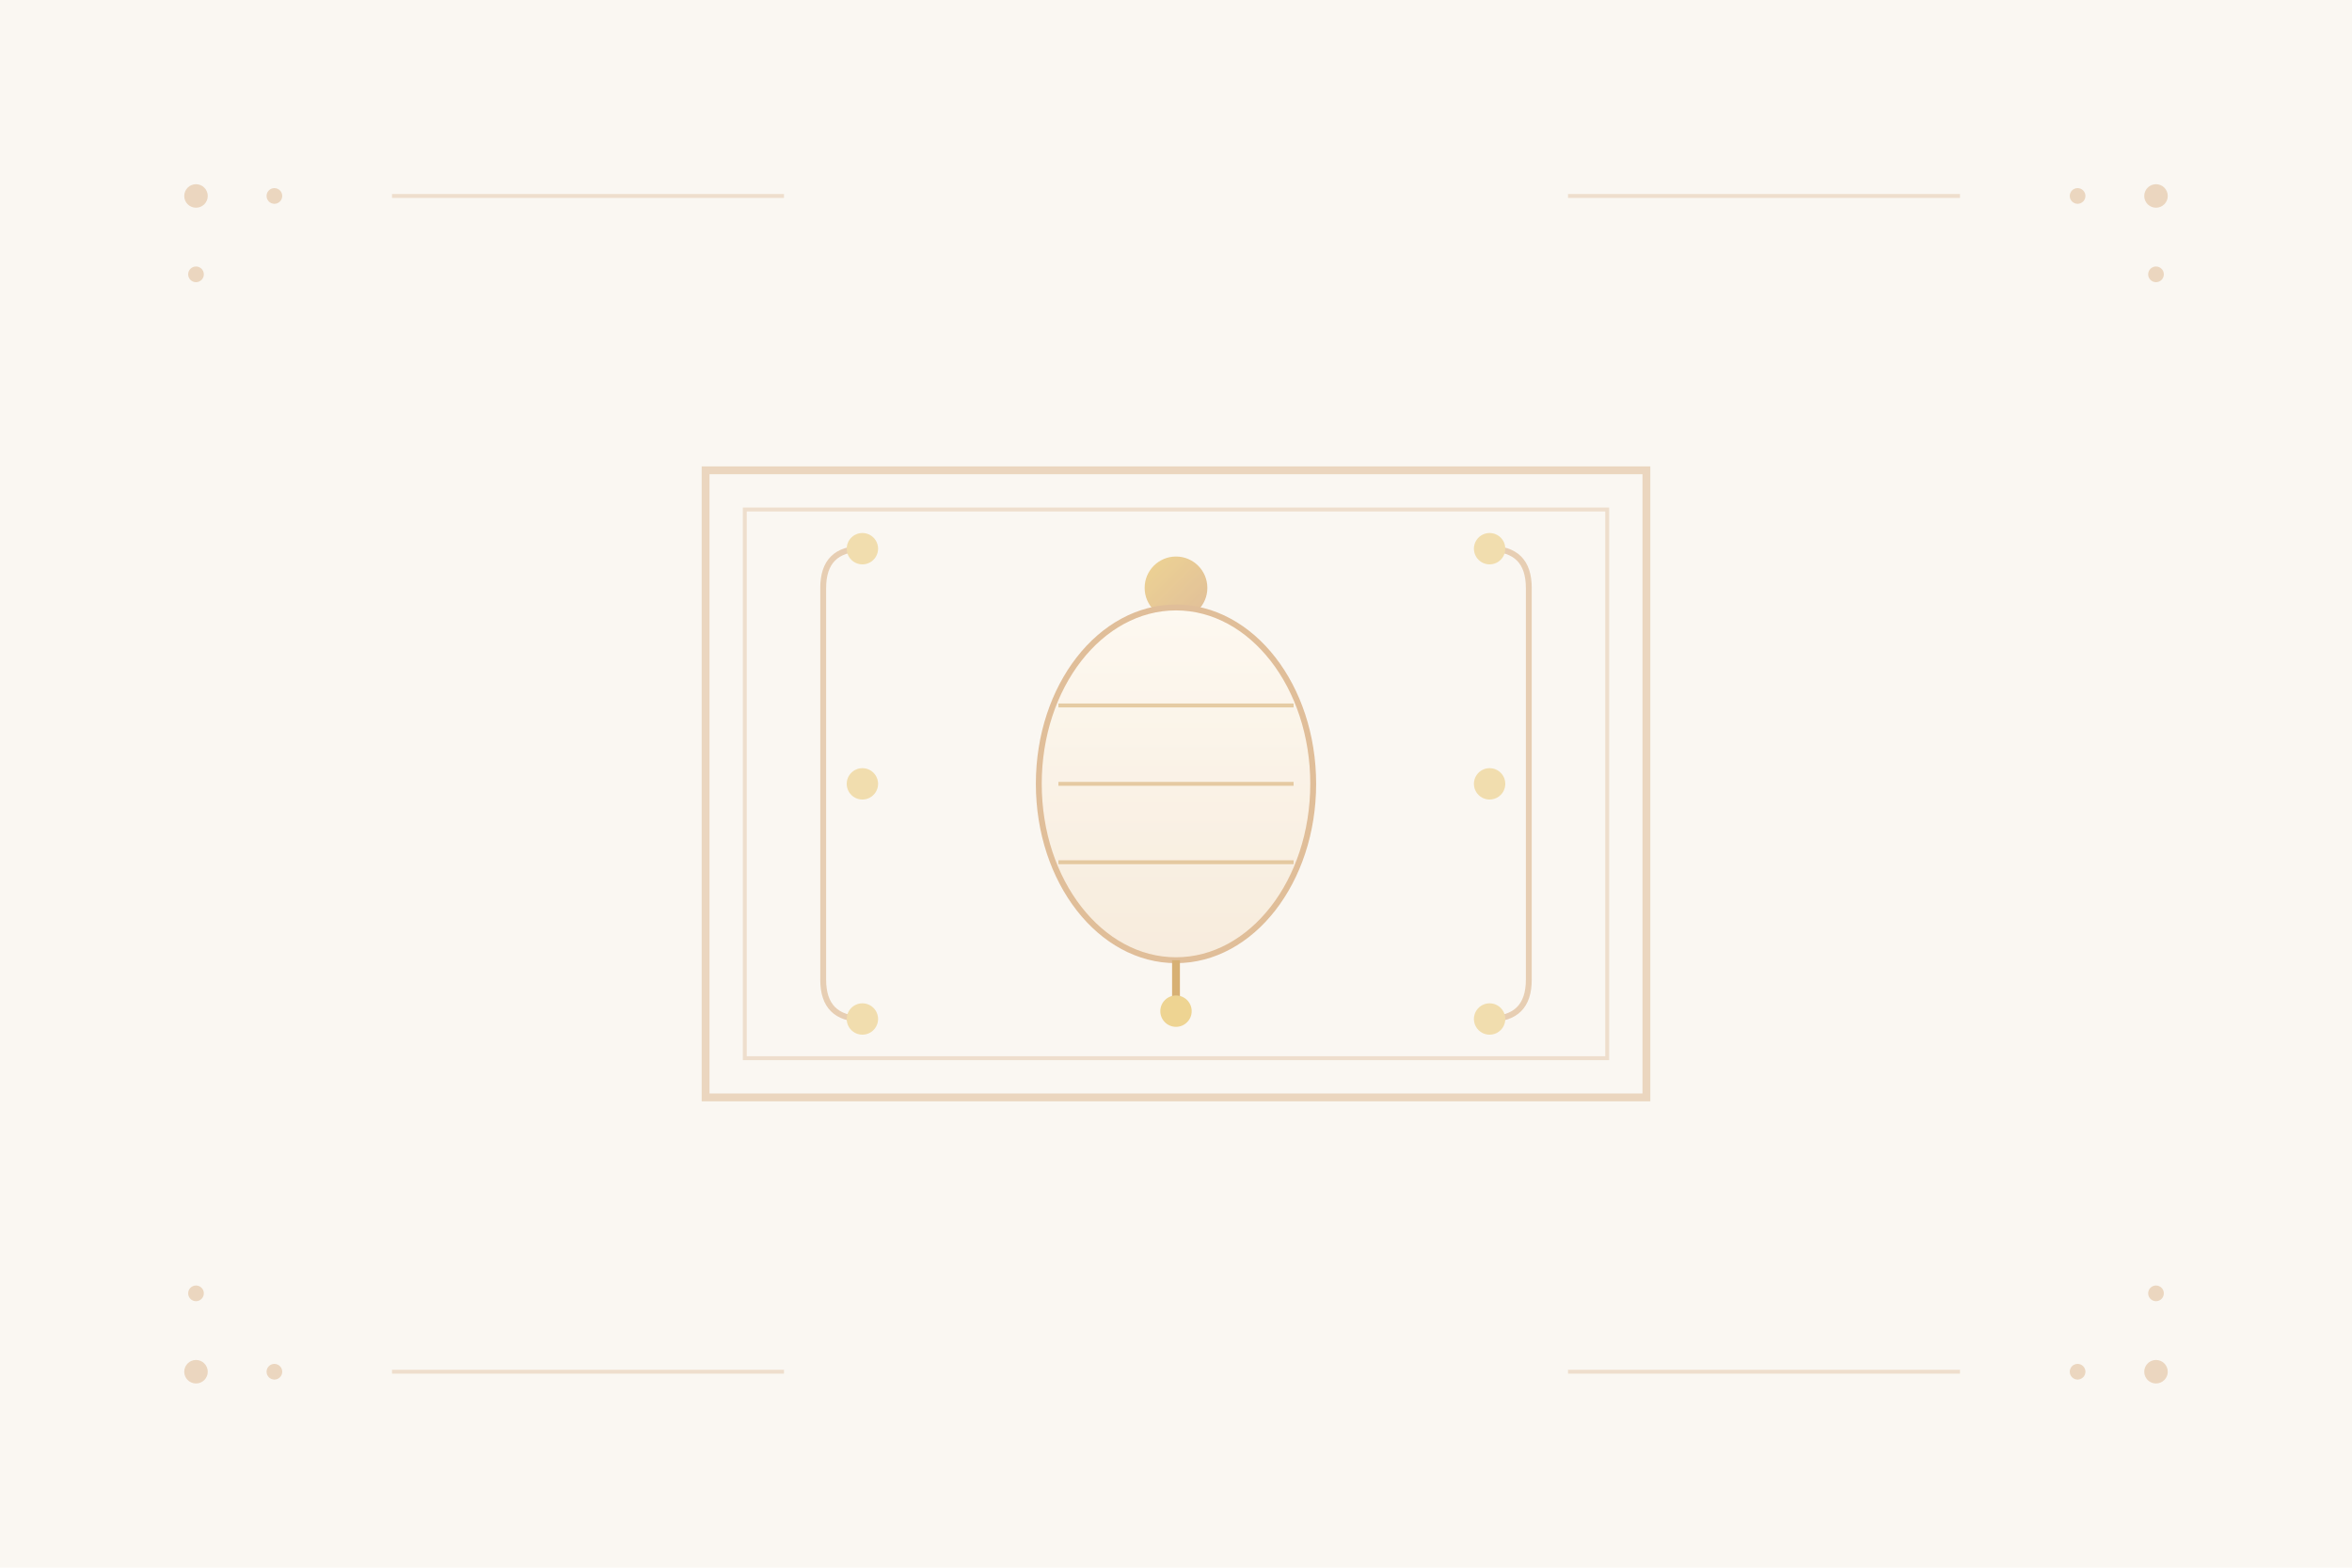
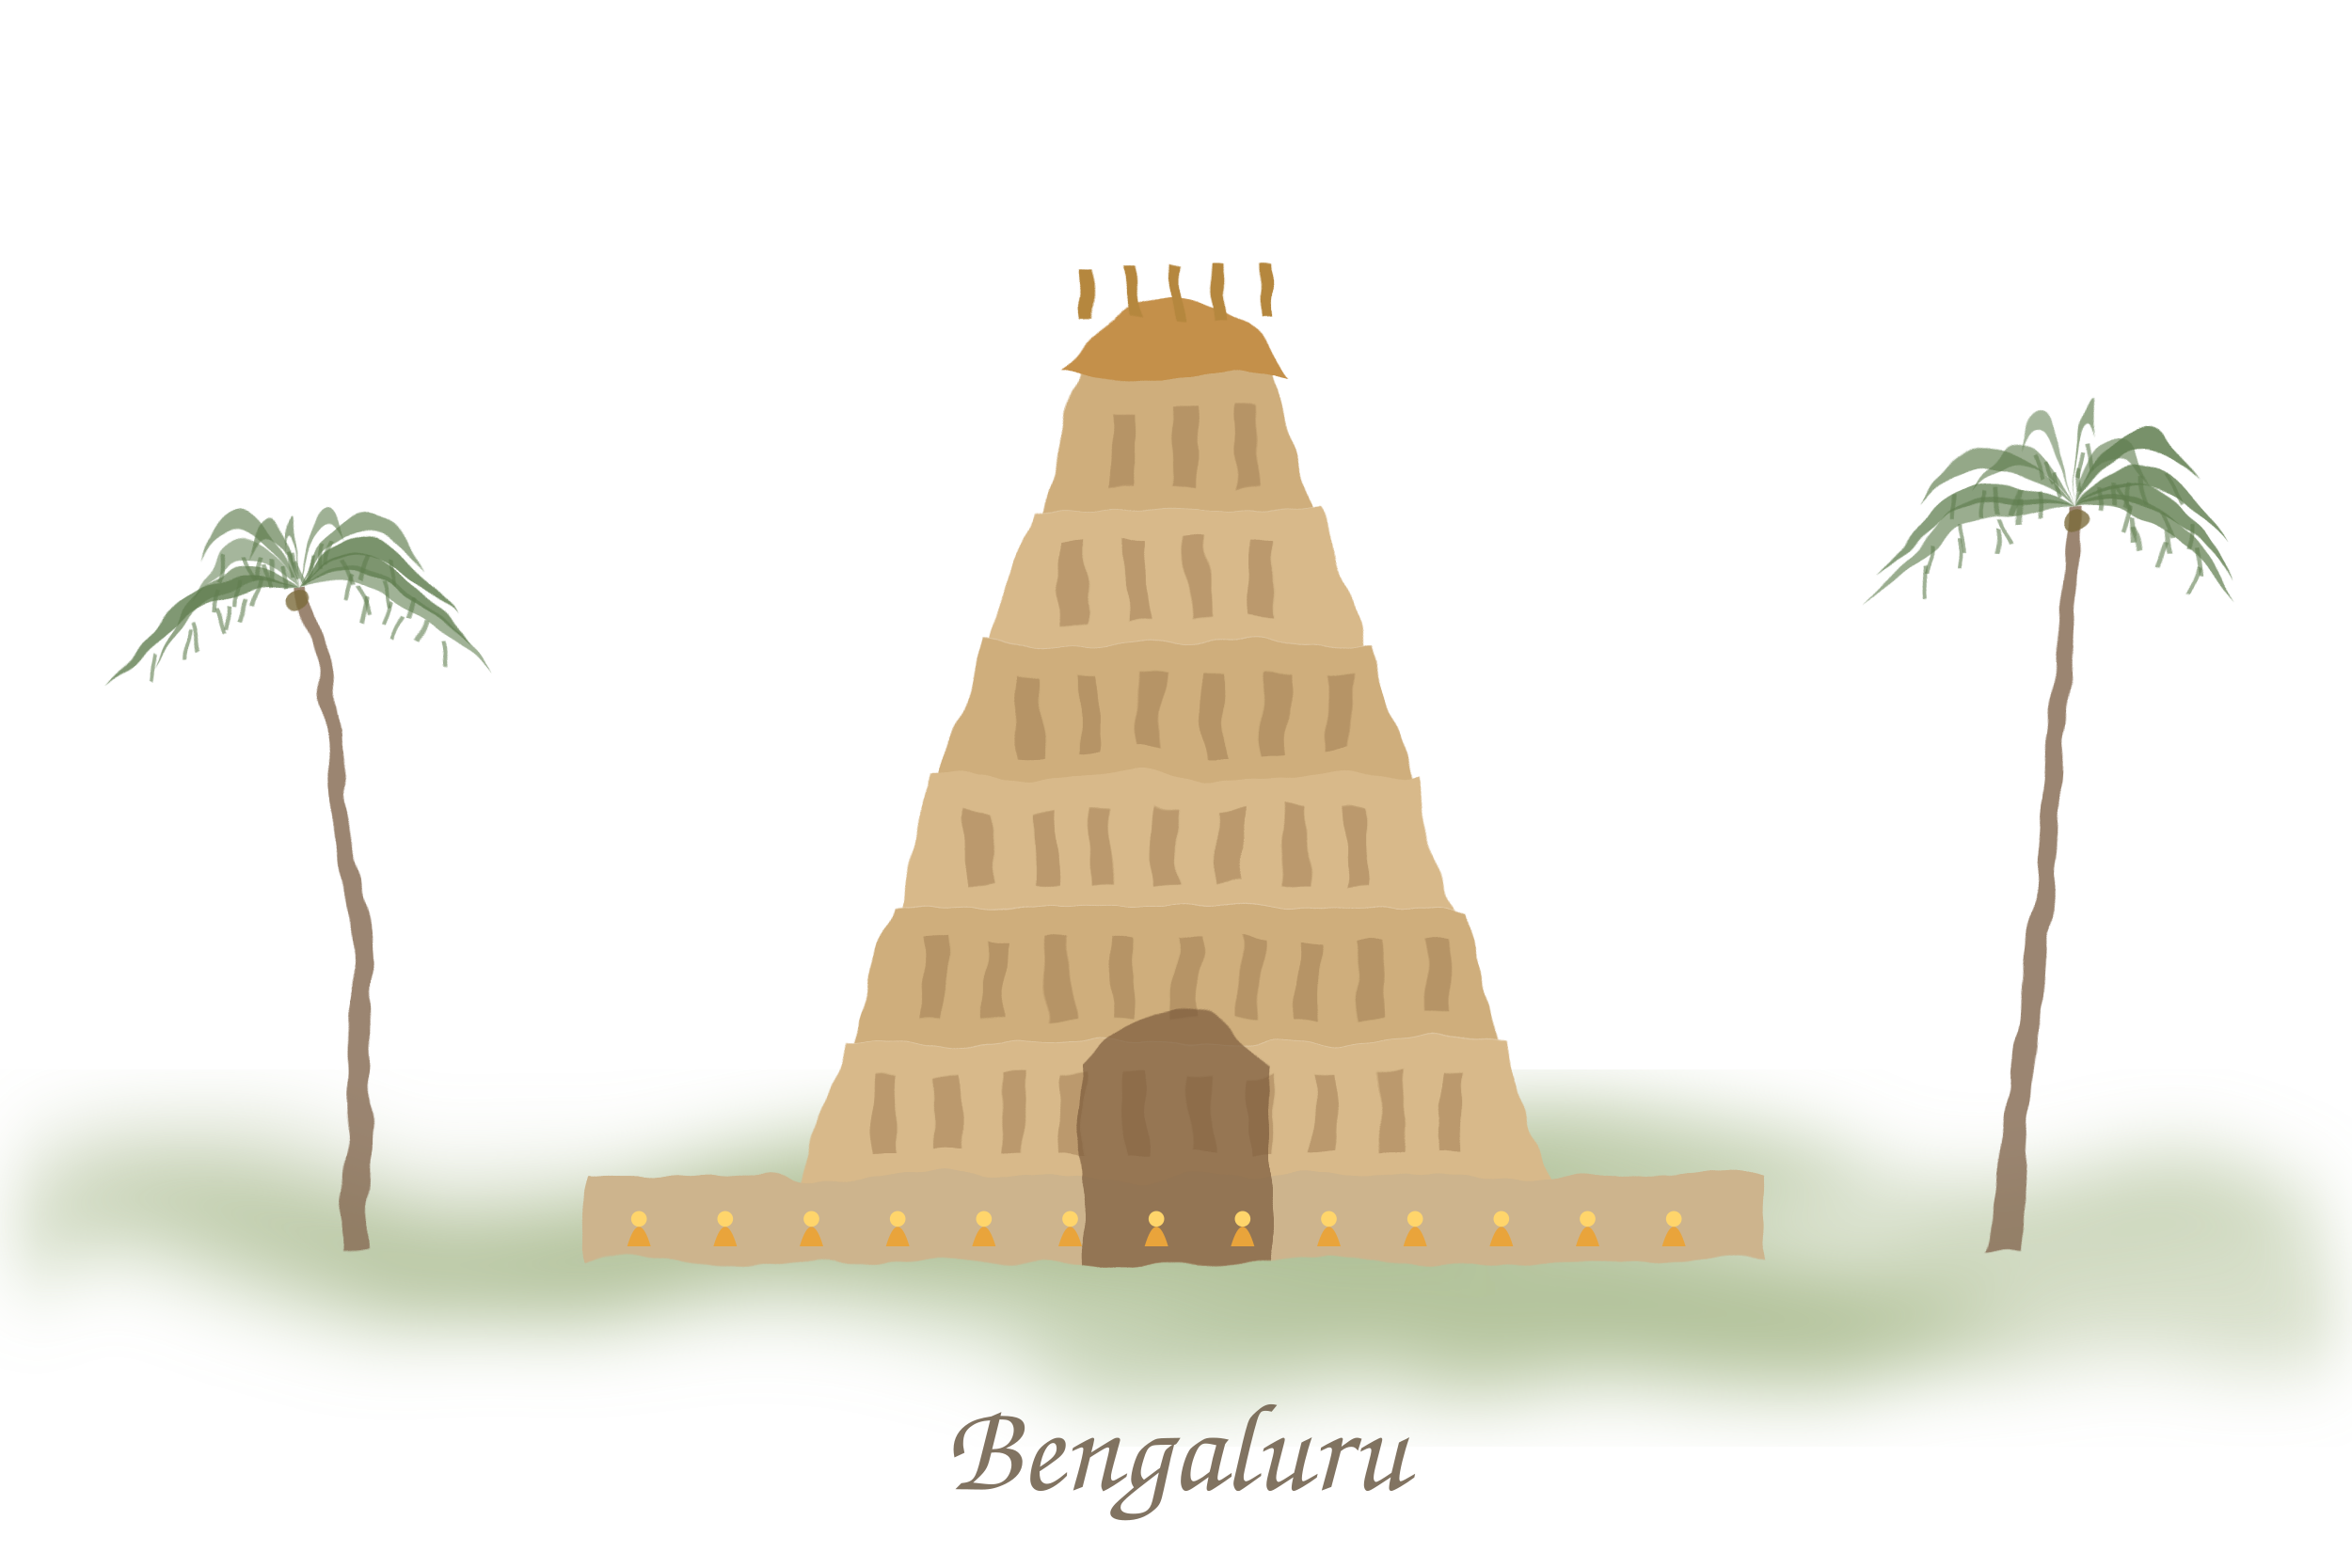
<svg xmlns="http://www.w3.org/2000/svg" viewBox="0 0 600 400" width="600" height="400">
  <defs>
-     <linearGradient id="grad3" x1="0%" y1="0%" x2="100%" y2="100%">
-       <stop offset="0%" style="stop-color:#e8c46a;stop-opacity:1" />
-       <stop offset="100%" style="stop-color:#d4a574;stop-opacity:1" />
-     </linearGradient>
-     <linearGradient id="grad4" x1="0%" y1="0%" x2="0%" y2="100%">
-       <stop offset="0%" style="stop-color:#fef9f0;stop-opacity:1" />
-       <stop offset="100%" style="stop-color:#f5e6d3;stop-opacity:1" />
-     </linearGradient>
+     <filter id="wc" x="-10%" y="-10%" width="120%" height="120%">
+       <feTurbulence type="fractalNoise" baseFrequency="0.04" numOctaves="3" seed="7" result="n" />
+       <feDisplacementMap in="SourceGraphic" in2="n" scale="7" xChannelSelector="R" yChannelSelector="G" />
+     </filter>
+     <filter id="wash" x="-20%" y="-20%" width="140%" height="140%">
+       <feTurbulence type="fractalNoise" baseFrequency="0.012" numOctaves="2" seed="3" result="n" />
+       <feDisplacementMap in="SourceGraphic" in2="n" scale="40" xChannelSelector="R" yChannelSelector="G" result="d" />
+       <feGaussianBlur in="d" stdDeviation="10" />
+     </filter>
+     <filter id="soft">
+       <feGaussianBlur stdDeviation="3" />
+     </filter>
+     <filter id="paper">
+       <feTurbulence type="fractalNoise" baseFrequency="0.9" numOctaves="2" seed="2" />
+       <feColorMatrix values="0 0 0 0 0.45  0 0 0 0 0.38  0 0 0 0 0.3  0 0 0 0.05 0" />
+     </filter>
  </defs>
-   <rect width="600" height="400" fill="#faf7f2" />
-   <g transform="translate(300, 200)">
-     <rect x="-120" y="-80" width="240" height="160" fill="none" stroke="#d4a574" stroke-width="2" opacity="0.4" />
-     <rect x="-110" y="-70" width="220" height="140" fill="none" stroke="#d4a574" stroke-width="1" opacity="0.3" />
-     <g opacity="0.7">
-       <circle cy="-50" r="8" fill="url(#grad3)" />
-       <path d="M 0,-42 L 0,-30" stroke="#c7913f" stroke-width="2" />
-       <ellipse rx="35" ry="45" fill="url(#grad4)" stroke="#d4a574" stroke-width="1.5" />
-       <line x1="-30" y1="-20" x2="30" y2="-20" stroke="#c7913f" stroke-width="1" opacity="0.6" />
-       <line x1="-30" y1="0" x2="30" y2="0" stroke="#c7913f" stroke-width="1" opacity="0.6" />
-       <line x1="-30" y1="20" x2="30" y2="20" stroke="#c7913f" stroke-width="1" opacity="0.6" />
-       <path d="M 0,45 L 0,55" stroke="#c7913f" stroke-width="2" />
-       <circle cy="58" r="4" fill="#e8c46a" />
-     </g>
-     <g opacity="0.5">
-       <path d="M -80,-60 Q -90,-60 -90,-50 L -90,50 Q -90,60 -80,60" fill="none" stroke="#d4a574" stroke-width="1.5" />
-       <circle cx="-80" cy="-60" r="4" fill="#e8c46a" />
-       <circle cx="-80" cy="0" r="4" fill="#e8c46a" />
-       <circle cx="-80" cy="60" r="4" fill="#e8c46a" />
-       <path d="M 80,-60 Q 90,-60 90,-50 L 90,50 Q 90,60 80,60" fill="none" stroke="#d4a574" stroke-width="1.5" />
-       <circle cx="80" cy="-60" r="4" fill="#e8c46a" />
-       <circle cx="80" cy="0" r="4" fill="#e8c46a" />
-       <circle cx="80" cy="60" r="4" fill="#e8c46a" />
-     </g>
-   </g>
-   <g opacity="0.4">
-     <circle cx="50" cy="50" r="3" fill="#d4a574" />
-     <circle cx="70" cy="50" r="2" fill="#d4a574" />
-     <circle cx="50" cy="70" r="2" fill="#d4a574" />
-     <circle cx="550" cy="50" r="3" fill="#d4a574" />
-     <circle cx="530" cy="50" r="2" fill="#d4a574" />
-     <circle cx="550" cy="70" r="2" fill="#d4a574" />
-     <circle cx="50" cy="350" r="3" fill="#d4a574" />
-     <circle cx="70" cy="350" r="2" fill="#d4a574" />
-     <circle cx="50" cy="330" r="2" fill="#d4a574" />
-     <circle cx="550" cy="350" r="3" fill="#d4a574" />
-     <circle cx="530" cy="350" r="2" fill="#d4a574" />
-     <circle cx="550" cy="330" r="2" fill="#d4a574" />
-   </g>
-   <path d="M 100,50 L 200,50" stroke="#d4a574" stroke-width="1" opacity="0.3" />
-   <path d="M 400,50 L 500,50" stroke="#d4a574" stroke-width="1" opacity="0.3" />
-   <path d="M 100,350 L 200,350" stroke="#d4a574" stroke-width="1" opacity="0.3" />
-   <path d="M 400,350 L 500,350" stroke="#d4a574" stroke-width="1" opacity="0.3" />
+   <g filter="url(#wash)">
+     <ellipse cx="392.1" cy="333.0" rx="98.8" ry="13.6" fill="#a7b98c" opacity="0.35" />
+     <ellipse cx="558.3" cy="312.2" rx="74.6" ry="11.3" fill="#a7b98c" opacity="0.32" />
+     <ellipse cx="210.2" cy="311.3" rx="72.0" ry="11.9" fill="#a7b98c" opacity="0.33" />
+     <ellipse cx="336.0" cy="308.5" rx="69.6" ry="10.8" fill="#a7b98c" opacity="0.39" />
+     <ellipse cx="242.1" cy="330.8" rx="117.2" ry="12.7" fill="#a7b98c" opacity="0.27" />
+     <ellipse cx="418.6" cy="331.7" rx="90.7" ry="14.9" fill="#a7b98c" opacity="0.32" />
+     <ellipse cx="515.7" cy="335.0" rx="116.5" ry="17.6" fill="#a7b98c" opacity="0.31" />
+     <ellipse cx="323.5" cy="330.7" rx="117.1" ry="12.5" fill="#a7b98c" opacity="0.28" />
+     <ellipse cx="365.7" cy="304.4" rx="110.8" ry="9.1" fill="#a7b98c" opacity="0.36" />
+     <ellipse cx="289.5" cy="305.0" rx="96.2" ry="13.5" fill="#a7b98c" opacity="0.34" />
+     <ellipse cx="506.1" cy="336.4" rx="122.9" ry="11.2" fill="#a7b98c" opacity="0.26" />
+     <ellipse cx="235.8" cy="304.8" rx="110.8" ry="11.4" fill="#a7b98c" opacity="0.28" />
+     <ellipse cx="187.5" cy="316.9" rx="112.8" ry="13.1" fill="#a7b98c" opacity="0.33" />
+     <ellipse cx="392.2" cy="301.9" rx="78.6" ry="15.2" fill="#a7b98c" opacity="0.44" />
+     <ellipse cx="92.7" cy="302.8" rx="97.9" ry="14.9" fill="#a7b98c" opacity="0.25" />
+     <ellipse cx="267.1" cy="311.5" rx="70.5" ry="10.5" fill="#a7b98c" opacity="0.32" />
+     <ellipse cx="282.9" cy="304.7" rx="105.3" ry="16.9" fill="#a7b98c" opacity="0.42" />
+     <ellipse cx="75.3" cy="327.2" rx="106.2" ry="9.1" fill="#a7b98c" opacity="0.35" />
+     <ellipse cx="379.3" cy="339.9" rx="125.4" ry="14.1" fill="#a7b98c" opacity="0.40" />
+     <ellipse cx="538.4" cy="308.8" rx="98.1" ry="9.6" fill="#a7b98c" opacity="0.44" />
+     <ellipse cx="379.9" cy="308.8" rx="77.8" ry="13.7" fill="#a7b98c" opacity="0.44" />
+     <ellipse cx="110.7" cy="313.6" rx="98.3" ry="11.4" fill="#a7b98c" opacity="0.47" />
+     <ellipse cx="417.0" cy="340.1" rx="106.7" ry="15.1" fill="#a7b98c" opacity="0.32" />
+     <ellipse cx="302.4" cy="318.0" rx="96.1" ry="9.6" fill="#a7b98c" opacity="0.46" />
+     <ellipse cx="120.3" cy="319.2" rx="125.5" ry="13.6" fill="#a7b98c" opacity="0.47" />
+     <ellipse cx="175.5" cy="319.6" rx="89.7" ry="11.9" fill="#a7b98c" opacity="0.34" />
+   </g>
+   <g filter="url(#wc)">
+     <path d="M87.0,320 Q94.78,226.5 74.9,150 L77.9,150 Q99.28,226.5 93.75,320 Z" fill="#8a7058" opacity=".85" />
+     <path d="M76.4,150 Q51.503,137.905 26.605,174.824 Q51.503,148.405 76.4,150 Z" fill="#5f7d4e" opacity="0.79" />
+     <path d="M58.972,154.679 l-0.548,6.75" stroke="#5f7d4e" stroke-width="1.05" opacity=".6" />
+     <path d="M49.013,159.209 l2.232,6.75" stroke="#5f7d4e" stroke-width="1.05" opacity=".6" />
+     <path d="M39.054,165.436 l-1.721,6.75" stroke="#5f7d4e" stroke-width="1.05" opacity=".6" />
+     <path d="M76.4,150 Q57.687,132.372 38.974,168.587 Q57.687,142.872 76.4,150 Z" fill="#5f7d4e" opacity="0.68" />
+     <path d="M63.301,152.496 l-1.754,6.75" stroke="#5f7d4e" stroke-width="1.05" opacity=".6" />
+     <path d="M55.816,155.778 l2.249,6.75" stroke="#5f7d4e" stroke-width="1.05" opacity=".6" />
+     <path d="M48.331,160.758 l-0.192,6.75" stroke="#5f7d4e" stroke-width="1.05" opacity=".6" />
+     <path d="M76.4,150 Q62.633,122.582 48.867,154.582 Q62.633,133.082 76.4,150 Z" fill="#5f7d4e" opacity="0.56" />
+     <path d="M66.763,147.594 l-2.163,6.75" stroke="#5f7d4e" stroke-width="1.05" opacity=".6" />
+     <path d="M61.257,148.076 l-0.995,6.75" stroke="#5f7d4e" stroke-width="1.05" opacity=".6" />
+     <path d="M55.75,150.255 l-0.718,6.75" stroke="#5f7d4e" stroke-width="1.05" opacity=".6" />
+     <path d="M76.4,150 Q63.745,114.493 51.09,143.073 Q63.745,124.993 76.4,150 Z" fill="#5f7d4e" opacity="0.65" />
+     <path d="M67.542,143.566 l1.405,6.75" stroke="#5f7d4e" stroke-width="1.05" opacity=".6" />
+     <path d="M62.48,141.745 l2.461,6.75" stroke="#5f7d4e" stroke-width="1.05" opacity=".6" />
+     <path d="M57.418,141.623 l-1.94,6.75" stroke="#5f7d4e" stroke-width="1.05" opacity=".6" />
+     <path d="M76.4,150 Q70.095,116.59 63.79,142.918 Q70.095,127.09 76.4,150 Z" fill="#5f7d4e" opacity="0.68" />
+     <path d="M71.986,143.512 l0.982,6.75" stroke="#5f7d4e" stroke-width="1.05" opacity=".6" />
+     <path d="M69.464,141.66 l-0.138,6.75" stroke="#5f7d4e" stroke-width="1.05" opacity=".6" />
+     <path d="M66.942,141.506 l-1.557,6.75" stroke="#5f7d4e" stroke-width="1.05" opacity=".6" />
+     <path d="M76.4,150 Q74.549,117.023 72.699,140.743 Q74.549,127.523 76.4,150 Z" fill="#5f7d4e" opacity="0.65" />
+     <path d="M75.105,142.75 l2.837,6.75" stroke="#5f7d4e" stroke-width="1.05" opacity=".6" />
+     <path d="M74.364,140.464 l1.406,6.75" stroke="#5f7d4e" stroke-width="1.05" opacity=".6" />
+     <path d="M73.624,139.875 l0.94,6.75" stroke="#5f7d4e" stroke-width="1.05" opacity=".6" />
+     <path d="M76.4,150 Q82.483,113.33 88.565,138.704 Q82.483,123.83 76.4,150 Z" fill="#5f7d4e" opacity="0.60" />
+     <path d="M80.658,142.037 l-2.186,6.75" stroke="#5f7d4e" stroke-width="1.05" opacity=".6" />
+     <path d="M83.091,139.342 l-1.182,6.75" stroke="#5f7d4e" stroke-width="1.05" opacity=".6" />
+     <path d="M85.524,138.346 l-2.172,6.75" stroke="#5f7d4e" stroke-width="1.05" opacity=".6" />
+     <path d="M76.4,150 Q92.918,114.538 109.436,144.395 Q92.918,125.038 76.4,150 Z" fill="#5f7d4e" opacity="0.67" />
+     <path d="M87.962,144.029 l2.459,6.75" stroke="#5f7d4e" stroke-width="1.05" opacity=".6" />
+     <path d="M94.57,142.473 l-2.37,6.75" stroke="#5f7d4e" stroke-width="1.05" opacity=".6" />
+     <path d="M101.177,142.615 l-0.479,6.75" stroke="#5f7d4e" stroke-width="1.05" opacity=".6" />
+     <path d="M76.4,150 Q96.147,122.33 115.894,155.598 Q96.147,132.83 76.4,150 Z" fill="#5f7d4e" opacity="0.83" />
+     <path d="M90.223,147.95 l-2.024,6.75" stroke="#5f7d4e" stroke-width="1.05" opacity=".6" />
+     <path d="M98.122,148.634 l0.986,6.75" stroke="#5f7d4e" stroke-width="1.05" opacity=".6" />
+     <path d="M106.021,151.017 l-1.888,6.75" stroke="#5f7d4e" stroke-width="1.05" opacity=".6" />
+     <path d="M76.4,150 Q97.755,128.858 119.111,164.321 Q97.755,139.358 76.4,150 Z" fill="#5f7d4e" opacity="0.81" />
+     <path d="M91.349,151.003 l2.844,6.75" stroke="#5f7d4e" stroke-width="1.05" opacity=".6" />
+     <path d="M99.891,153.432 l-2.253,6.75" stroke="#5f7d4e" stroke-width="1.05" opacity=".6" />
+     <path d="M108.433,157.559 l-2.065,6.75" stroke="#5f7d4e" stroke-width="1.05" opacity=".6" />
+     <path d="M76.4,150 Q100.471,135.013 124.543,171.684 Q100.471,145.513 76.4,150 Z" fill="#5f7d4e" opacity="0.59" />
+     <path d="M93.25,153.58 l-0.842,6.75" stroke="#5f7d4e" stroke-width="1.05" opacity=".6" />
+     <path d="M102.878,157.482 l-2.975,6.75" stroke="#5f7d4e" stroke-width="1.05" opacity=".6" />
+     <path d="M112.507,163.081 l0.92,6.75" stroke="#5f7d4e" stroke-width="1.05" opacity=".6" />
+     <circle cx="76.4" cy="153.75" r="3.0" fill="#7a6a3a" opacity=".8" />
+   </g>
+   <g filter="url(#wc)">
+     <path d="M506.8,320 Q521.8,215.5 527.4,130 L530.6,130 Q526.6,215.5 514.0,320 Z" fill="#8a7058" opacity=".85" />
+     <path d="M529.0,130 Q502.664,114.839 476.327,154.043 Q502.664,126.039 529.0,130 Z" fill="#5f7d4e" opacity="0.63" />
+     <path d="M510.565,134.138 l-0.651,7.2" stroke="#5f7d4e" stroke-width="1.12" opacity=".6" />
+     <path d="M500.03,138.483 l-0.743,7.2" stroke="#5f7d4e" stroke-width="1.12" opacity=".6" />
+     <path d="M489.496,144.638 l1.568,7.2" stroke="#5f7d4e" stroke-width="1.12" opacity=".6" />
+     <path d="M529.0,130 Q503.49,108.848 477.979,147.108 Q503.49,120.048 529.0,130 Z" fill="#5f7d4e" opacity="0.74" />
+     <path d="M511.143,131.711 l2.213,7.2" stroke="#5f7d4e" stroke-width="1.12" opacity=".6" />
+     <path d="M500.939,134.669 l-0.26,7.2" stroke="#5f7d4e" stroke-width="1.12" opacity=".6" />
+     <path d="M490.734,139.437 l-0.358,7.2" stroke="#5f7d4e" stroke-width="1.12" opacity=".6" />
+     <path d="M529.0,130 Q508.746,95.706 488.493,129.402 Q508.746,106.906 529.0,130 Z" fill="#5f7d4e" opacity="0.67" />
+     <path d="M514.822,125.514 l0.575,7.2" stroke="#5f7d4e" stroke-width="1.12" opacity=".6" />
+     <path d="M506.721,124.93 l-0.188,7.2" stroke="#5f7d4e" stroke-width="1.12" opacity=".6" />
+     <path d="M498.62,126.157 l-0.03,7.2" stroke="#5f7d4e" stroke-width="1.12" opacity=".6" />
+     <path d="M529.0,130 Q516.006,94.587 503.011,125.703 Q516.006,105.787 529.0,130 Z" fill="#5f7d4e" opacity="0.62" />
+     <path d="M519.904,124.219 l0.141,7.2" stroke="#5f7d4e" stroke-width="1.12" opacity=".6" />
+     <path d="M514.706,122.896 l-1.095,7.2" stroke="#5f7d4e" stroke-width="1.12" opacity=".6" />
+     <path d="M509.508,123.383 l1.362,7.2" stroke="#5f7d4e" stroke-width="1.12" opacity=".6" />
+     <path d="M529.0,130 Q522.373,86.834 515.746,113.081 Q522.373,98.034 529.0,130 Z" fill="#5f7d4e" opacity="0.56" />
+     <path d="M524.361,119.802 l0.825,7.2" stroke="#5f7d4e" stroke-width="1.12" opacity=".6" />
+     <path d="M521.71,115.954 l2.313,7.2" stroke="#5f7d4e" stroke-width="1.12" opacity=".6" />
+     <path d="M519.059,113.917 l1.988,7.2" stroke="#5f7d4e" stroke-width="1.12" opacity=".6" />
+     <path d="M529.0,130 Q532.058,85.991 535.116,110.503 Q532.058,97.191 529.0,130 Z" fill="#5f7d4e" opacity="0.66" />
+     <path d="M531.141,118.899 l-0.373,7.2" stroke="#5f7d4e" stroke-width="1.12" opacity=".6" />
+     <path d="M532.364,114.536 l-1.559,7.2" stroke="#5f7d4e" stroke-width="1.12" opacity=".6" />
+     <path d="M533.587,111.983 l1.274,7.2" stroke="#5f7d4e" stroke-width="1.12" opacity=".6" />
+     <path d="M529.0,130 Q538.924,94.941 548.847,124.855 Q538.924,106.141 529.0,130 Z" fill="#5f7d4e" opacity="0.62" />
+     <path d="M535.947,123.923 l-1.035,7.2" stroke="#5f7d4e" stroke-width="1.12" opacity=".6" />
+     <path d="M539.916,122.43 l-1.584,7.2" stroke="#5f7d4e" stroke-width="1.12" opacity=".6" />
+     <path d="M543.885,122.747 l-2.841,7.2" stroke="#5f7d4e" stroke-width="1.12" opacity=".6" />
+     <path d="M529.0,130 Q545.161,91.492 561.322,122.682 Q545.161,102.692 529.0,130 Z" fill="#5f7d4e" opacity="0.84" />
+     <path d="M540.313,123.162 l2.081,7.2" stroke="#5f7d4e" stroke-width="1.12" opacity=".6" />
+     <path d="M546.777,121.234 l0.289,7.2" stroke="#5f7d4e" stroke-width="1.12" opacity=".6" />
+     <path d="M553.241,121.118 l2.999,7.2" stroke="#5f7d4e" stroke-width="1.12" opacity=".6" />
+     <path d="M529.0,130 Q548.463,102.827 567.925,138.872 Q548.463,114.027 529.0,130 Z" fill="#5f7d4e" opacity="0.81" />
+     <path d="M542.624,128.829 l-1.731,7.2" stroke="#5f7d4e" stroke-width="1.12" opacity=".6" />
+     <path d="M550.409,130.139 l2.092,7.2" stroke="#5f7d4e" stroke-width="1.12" opacity=".6" />
+     <path d="M558.194,133.26 l-1.477,7.2" stroke="#5f7d4e" stroke-width="1.12" opacity=".6" />
+     <path d="M529.0,130 Q548.839,109.562 568.679,147.801 Q548.839,120.762 529.0,130 Z" fill="#5f7d4e" opacity="0.80" />
+     <path d="M542.888,131.954 l0.584,7.2" stroke="#5f7d4e" stroke-width="1.12" opacity=".6" />
+     <path d="M550.823,135.05 l1.381,7.2" stroke="#5f7d4e" stroke-width="1.12" opacity=".6" />
+     <path d="M558.759,139.957 l0.89,7.2" stroke="#5f7d4e" stroke-width="1.12" opacity=".6" />
+     <path d="M529.0,130 Q549.172,115.313 569.344,154.56 Q549.172,126.513 529.0,130 Z" fill="#5f7d4e" opacity="0.72" />
+     <path d="M543.12,134.319 l1.966,7.2" stroke="#5f7d4e" stroke-width="1.12" opacity=".6" />
+     <path d="M551.189,138.767 l-1.563,7.2" stroke="#5f7d4e" stroke-width="1.12" opacity=".6" />
+     <path d="M559.258,145.026 l-2.339,7.2" stroke="#5f7d4e" stroke-width="1.12" opacity=".6" />
+     <circle cx="529.0" cy="134.0" r="3.2" fill="#7a6a3a" opacity=".8" />
+   </g>
+   <g filter="url(#wc)">
+     <rect x="150" y="300" width="300" height="22" fill="#cdb48d" />
+     <path d="M205.0,300 L215.0,266 L385.0,266 L395.0,300 Z" fill="#d8b98a" />
+     <rect x="223" y="274" width="6" height="20" fill="#9d7a4f" opacity=".5" />
+     <rect x="239" y="274" width="6" height="20" fill="#9d7a4f" opacity=".5" />
+     <rect x="255" y="274" width="6" height="20" fill="#9d7a4f" opacity=".5" />
+     <rect x="271" y="274" width="6" height="20" fill="#9d7a4f" opacity=".5" />
+     <rect x="287" y="274" width="6" height="20" fill="#9d7a4f" opacity=".5" />
+     <rect x="303" y="274" width="6" height="20" fill="#9d7a4f" opacity=".5" />
+     <rect x="319" y="274" width="6" height="20" fill="#9d7a4f" opacity=".5" />
+     <rect x="335" y="274" width="6" height="20" fill="#9d7a4f" opacity=".5" />
+     <rect x="351" y="274" width="6" height="20" fill="#9d7a4f" opacity=".5" />
+     <rect x="367" y="274" width="6" height="20" fill="#9d7a4f" opacity=".5" />
+     <path d="M217.0,266 L227.0,232 L373.0,232 L383.0,266 Z" fill="#cfae7c" />
+     <rect x="235" y="240" width="6" height="20" fill="#9d7a4f" opacity=".5" />
+     <rect x="251" y="240" width="6" height="20" fill="#9d7a4f" opacity=".5" />
+     <rect x="267" y="240" width="6" height="20" fill="#9d7a4f" opacity=".5" />
+     <rect x="283" y="240" width="6" height="20" fill="#9d7a4f" opacity=".5" />
+     <rect x="299" y="240" width="6" height="20" fill="#9d7a4f" opacity=".5" />
+     <rect x="315" y="240" width="6" height="20" fill="#9d7a4f" opacity=".5" />
+     <rect x="331" y="240" width="6" height="20" fill="#9d7a4f" opacity=".5" />
+     <rect x="347" y="240" width="6" height="20" fill="#9d7a4f" opacity=".5" />
+     <rect x="363" y="240" width="6" height="20" fill="#9d7a4f" opacity=".5" />
+     <path d="M229.0,232 L239.0,198 L361.0,198 L371.0,232 Z" fill="#d8b98a" />
+     <rect x="247" y="206" width="6" height="20" fill="#9d7a4f" opacity=".5" />
+     <rect x="263" y="206" width="6" height="20" fill="#9d7a4f" opacity=".5" />
+     <rect x="279" y="206" width="6" height="20" fill="#9d7a4f" opacity=".5" />
+     <rect x="295" y="206" width="6" height="20" fill="#9d7a4f" opacity=".5" />
+     <rect x="311" y="206" width="6" height="20" fill="#9d7a4f" opacity=".5" />
+     <rect x="327" y="206" width="6" height="20" fill="#9d7a4f" opacity=".5" />
+     <rect x="343" y="206" width="6" height="20" fill="#9d7a4f" opacity=".5" />
+     <path d="M241.0,198 L251.0,164 L349.0,164 L359.0,198 Z" fill="#cfae7c" />
+     <rect x="259" y="172" width="6" height="20" fill="#9d7a4f" opacity=".5" />
+     <rect x="275" y="172" width="6" height="20" fill="#9d7a4f" opacity=".5" />
+     <rect x="291" y="172" width="6" height="20" fill="#9d7a4f" opacity=".5" />
+     <rect x="307" y="172" width="6" height="20" fill="#9d7a4f" opacity=".5" />
+     <rect x="323" y="172" width="6" height="20" fill="#9d7a4f" opacity=".5" />
+     <rect x="339" y="172" width="6" height="20" fill="#9d7a4f" opacity=".5" />
+     <path d="M253.0,164 L263.0,130 L337.0,130 L347.0,164 Z" fill="#d8b98a" />
+     <rect x="271" y="138" width="6" height="20" fill="#9d7a4f" opacity=".5" />
+     <rect x="287" y="138" width="6" height="20" fill="#9d7a4f" opacity=".5" />
+     <rect x="303" y="138" width="6" height="20" fill="#9d7a4f" opacity=".5" />
+     <rect x="319" y="138" width="6" height="20" fill="#9d7a4f" opacity=".5" />
+     <path d="M265.0,130 L275.0,96 L325.0,96 L335.0,130 Z" fill="#cfae7c" />
+     <rect x="283" y="104" width="6" height="20" fill="#9d7a4f" opacity=".5" />
+     <rect x="299" y="104" width="6" height="20" fill="#9d7a4f" opacity=".5" />
+     <rect x="315" y="104" width="6" height="20" fill="#9d7a4f" opacity=".5" />
+     <path d="M271.0,96 q29.0,-40 58,0 Z" fill="#c4904a" />
+     <path d="M277.0,82 v-14" stroke="#b5873e" stroke-width="3" />
+     <path d="M288.5,82 v-14" stroke="#b5873e" stroke-width="3" />
+     <path d="M300.0,82 v-14" stroke="#b5873e" stroke-width="3" />
+     <path d="M311.5,82 v-14" stroke="#b5873e" stroke-width="3" />
+     <path d="M323.0,82 v-14" stroke="#b5873e" stroke-width="3" />
+     <path d="M276,322 v-50 q24,-28 48,0 v50 Z" fill="#7a5a3c" opacity=".7" />
+   </g>
+   <path d="M160,318 q3,-10 6,0 Z" fill="#e9a43b" />
+   <circle cx="163" cy="311" r="2" fill="#ffd56b" />
+   <path d="M182,318 q3,-10 6,0 Z" fill="#e9a43b" />
+   <circle cx="185" cy="311" r="2" fill="#ffd56b" />
+   <path d="M204,318 q3,-10 6,0 Z" fill="#e9a43b" />
+   <circle cx="207" cy="311" r="2" fill="#ffd56b" />
+   <path d="M226,318 q3,-10 6,0 Z" fill="#e9a43b" />
+   <circle cx="229" cy="311" r="2" fill="#ffd56b" />
+   <path d="M248,318 q3,-10 6,0 Z" fill="#e9a43b" />
+   <circle cx="251" cy="311" r="2" fill="#ffd56b" />
+   <path d="M270,318 q3,-10 6,0 Z" fill="#e9a43b" />
+   <circle cx="273" cy="311" r="2" fill="#ffd56b" />
+   <path d="M292,318 q3,-10 6,0 Z" fill="#e9a43b" />
+   <circle cx="295" cy="311" r="2" fill="#ffd56b" />
+   <path d="M314,318 q3,-10 6,0 Z" fill="#e9a43b" />
+   <circle cx="317" cy="311" r="2" fill="#ffd56b" />
+   <path d="M336,318 q3,-10 6,0 Z" fill="#e9a43b" />
+   <circle cx="339" cy="311" r="2" fill="#ffd56b" />
+   <path d="M358,318 q3,-10 6,0 Z" fill="#e9a43b" />
+   <circle cx="361" cy="311" r="2" fill="#ffd56b" />
+   <path d="M380,318 q3,-10 6,0 Z" fill="#e9a43b" />
+   <circle cx="383" cy="311" r="2" fill="#ffd56b" />
+   <path d="M402,318 q3,-10 6,0 Z" fill="#e9a43b" />
+   <circle cx="405" cy="311" r="2" fill="#ffd56b" />
+   <path d="M424,318 q3,-10 6,0 Z" fill="#e9a43b" />
+   <circle cx="427" cy="311" r="2" fill="#ffd56b" />
+   <text x="300" y="380" text-anchor="middle" font-family="Snell Roundhand, Brush Script MT, Segoe Script, cursive" font-size="32" fill="#6b5a45" opacity=".85">Bengaluru</text>
</svg>
